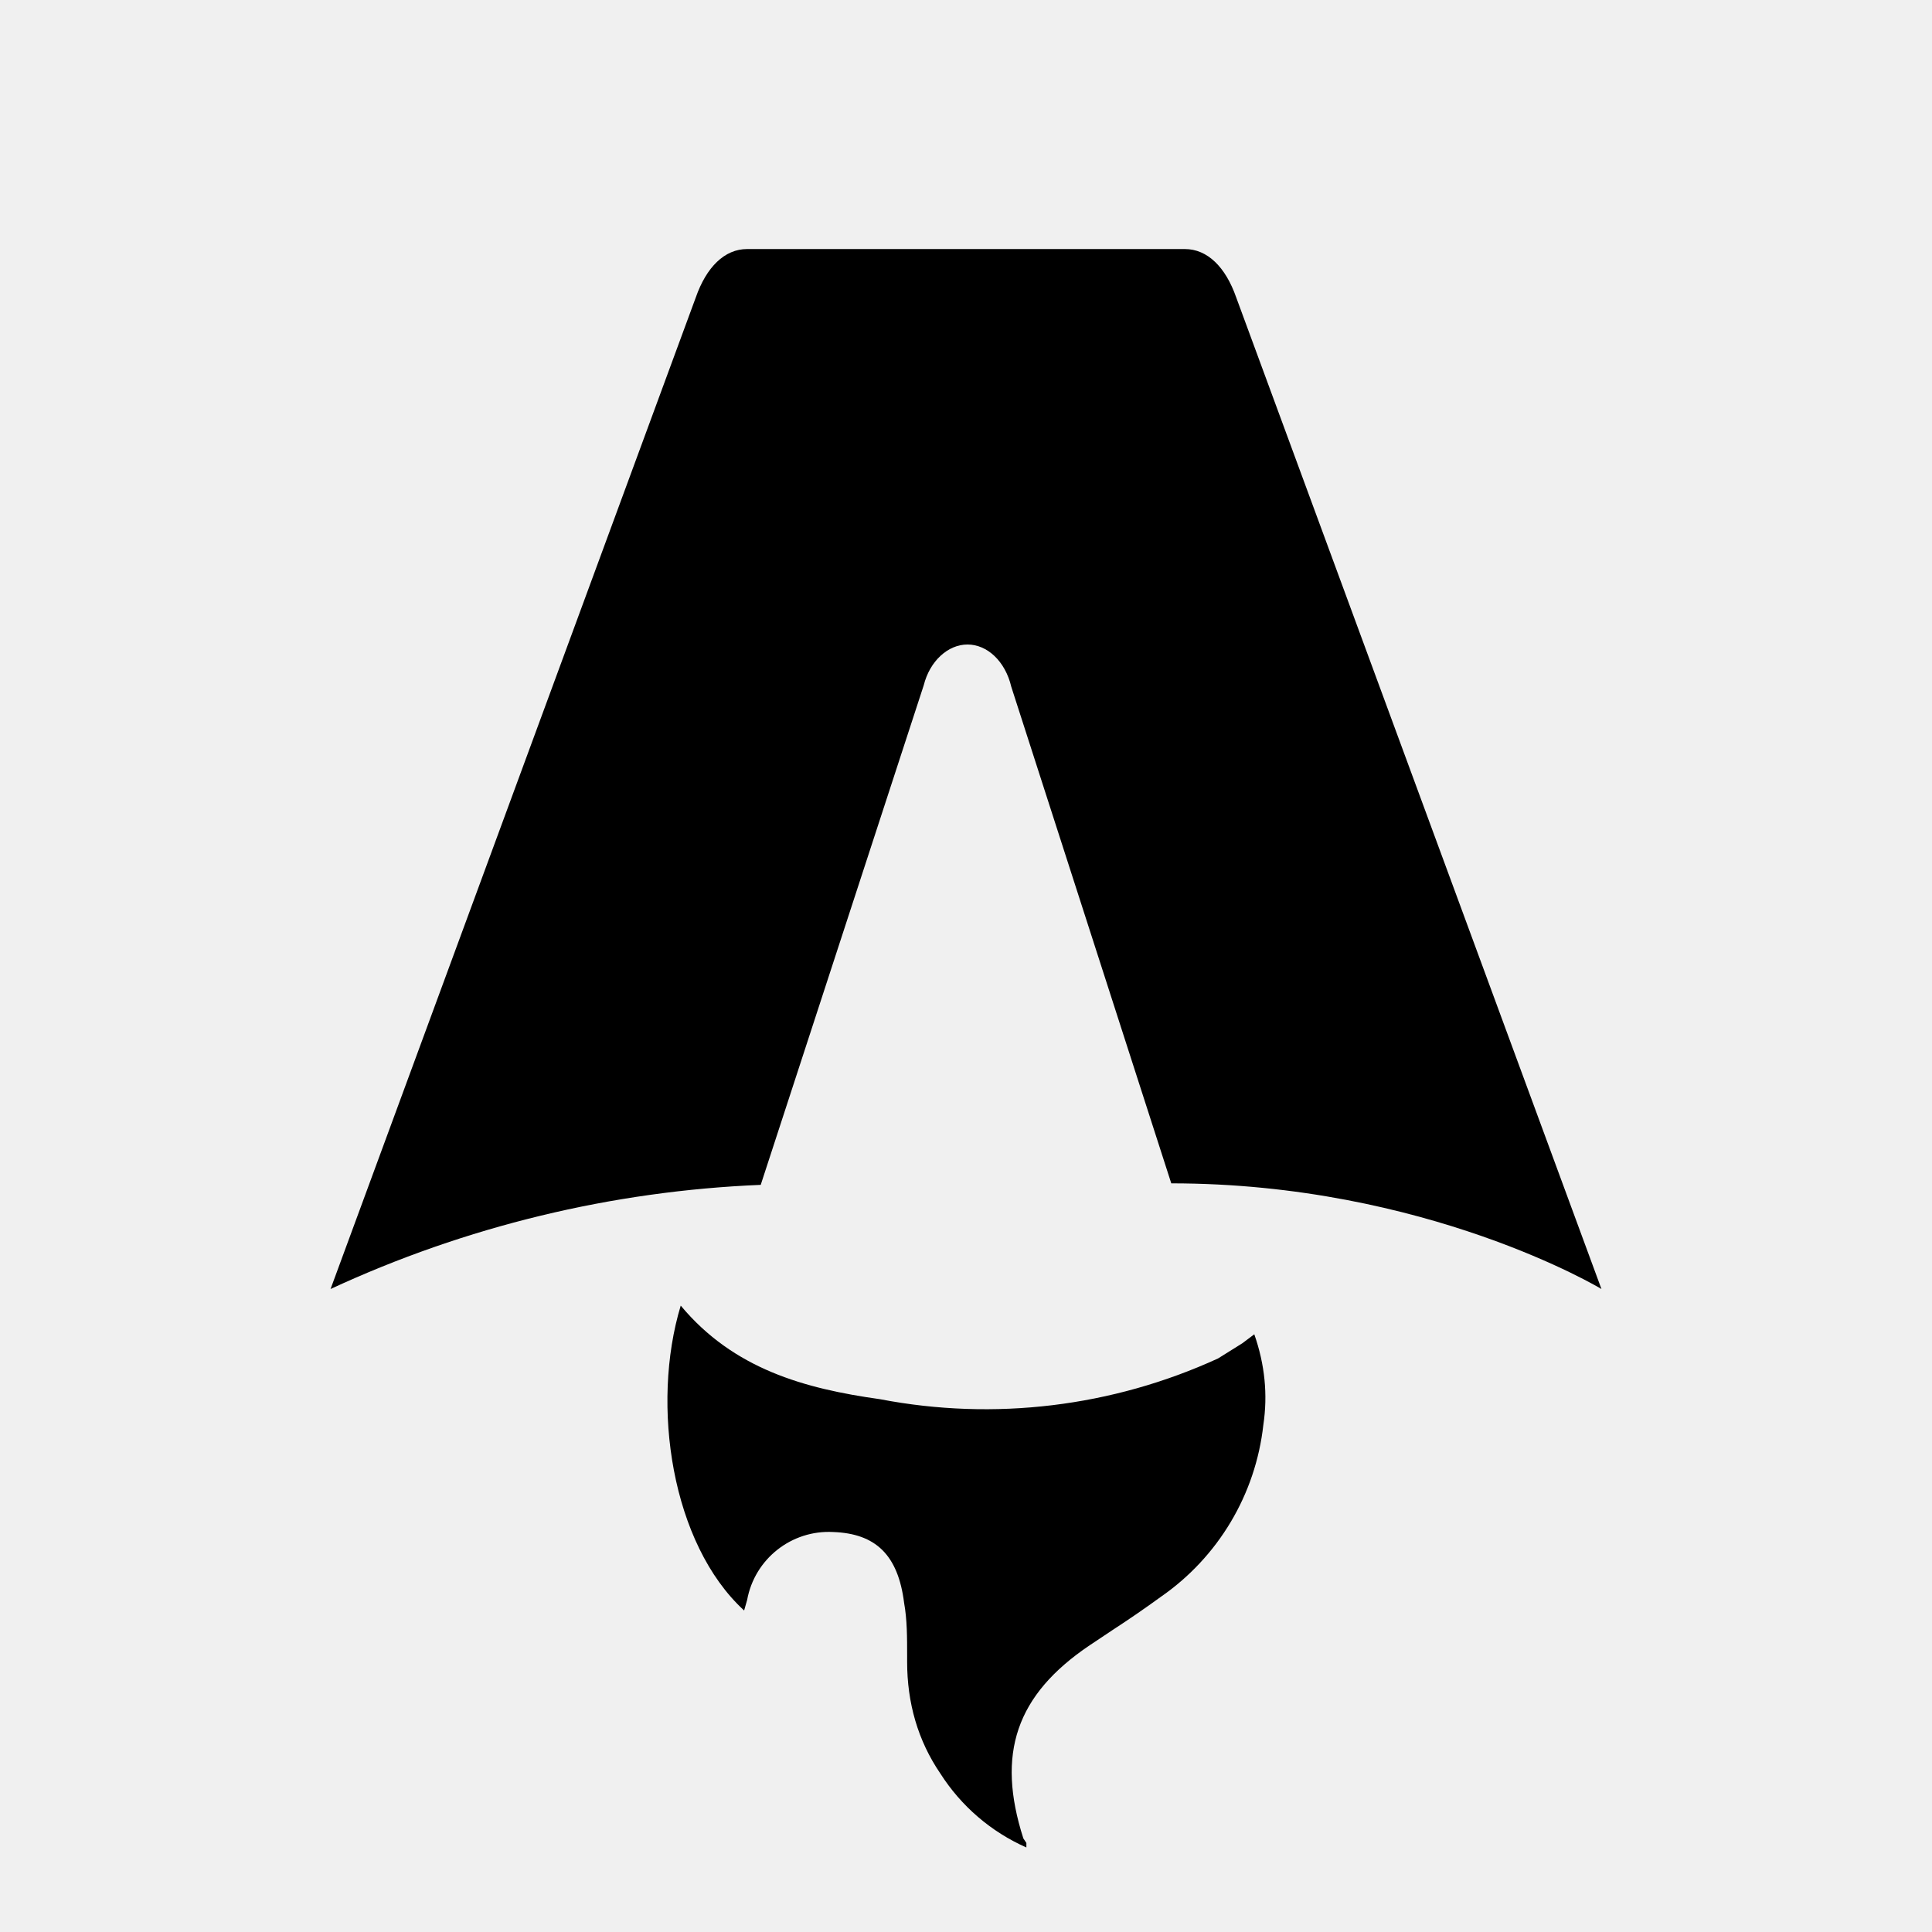
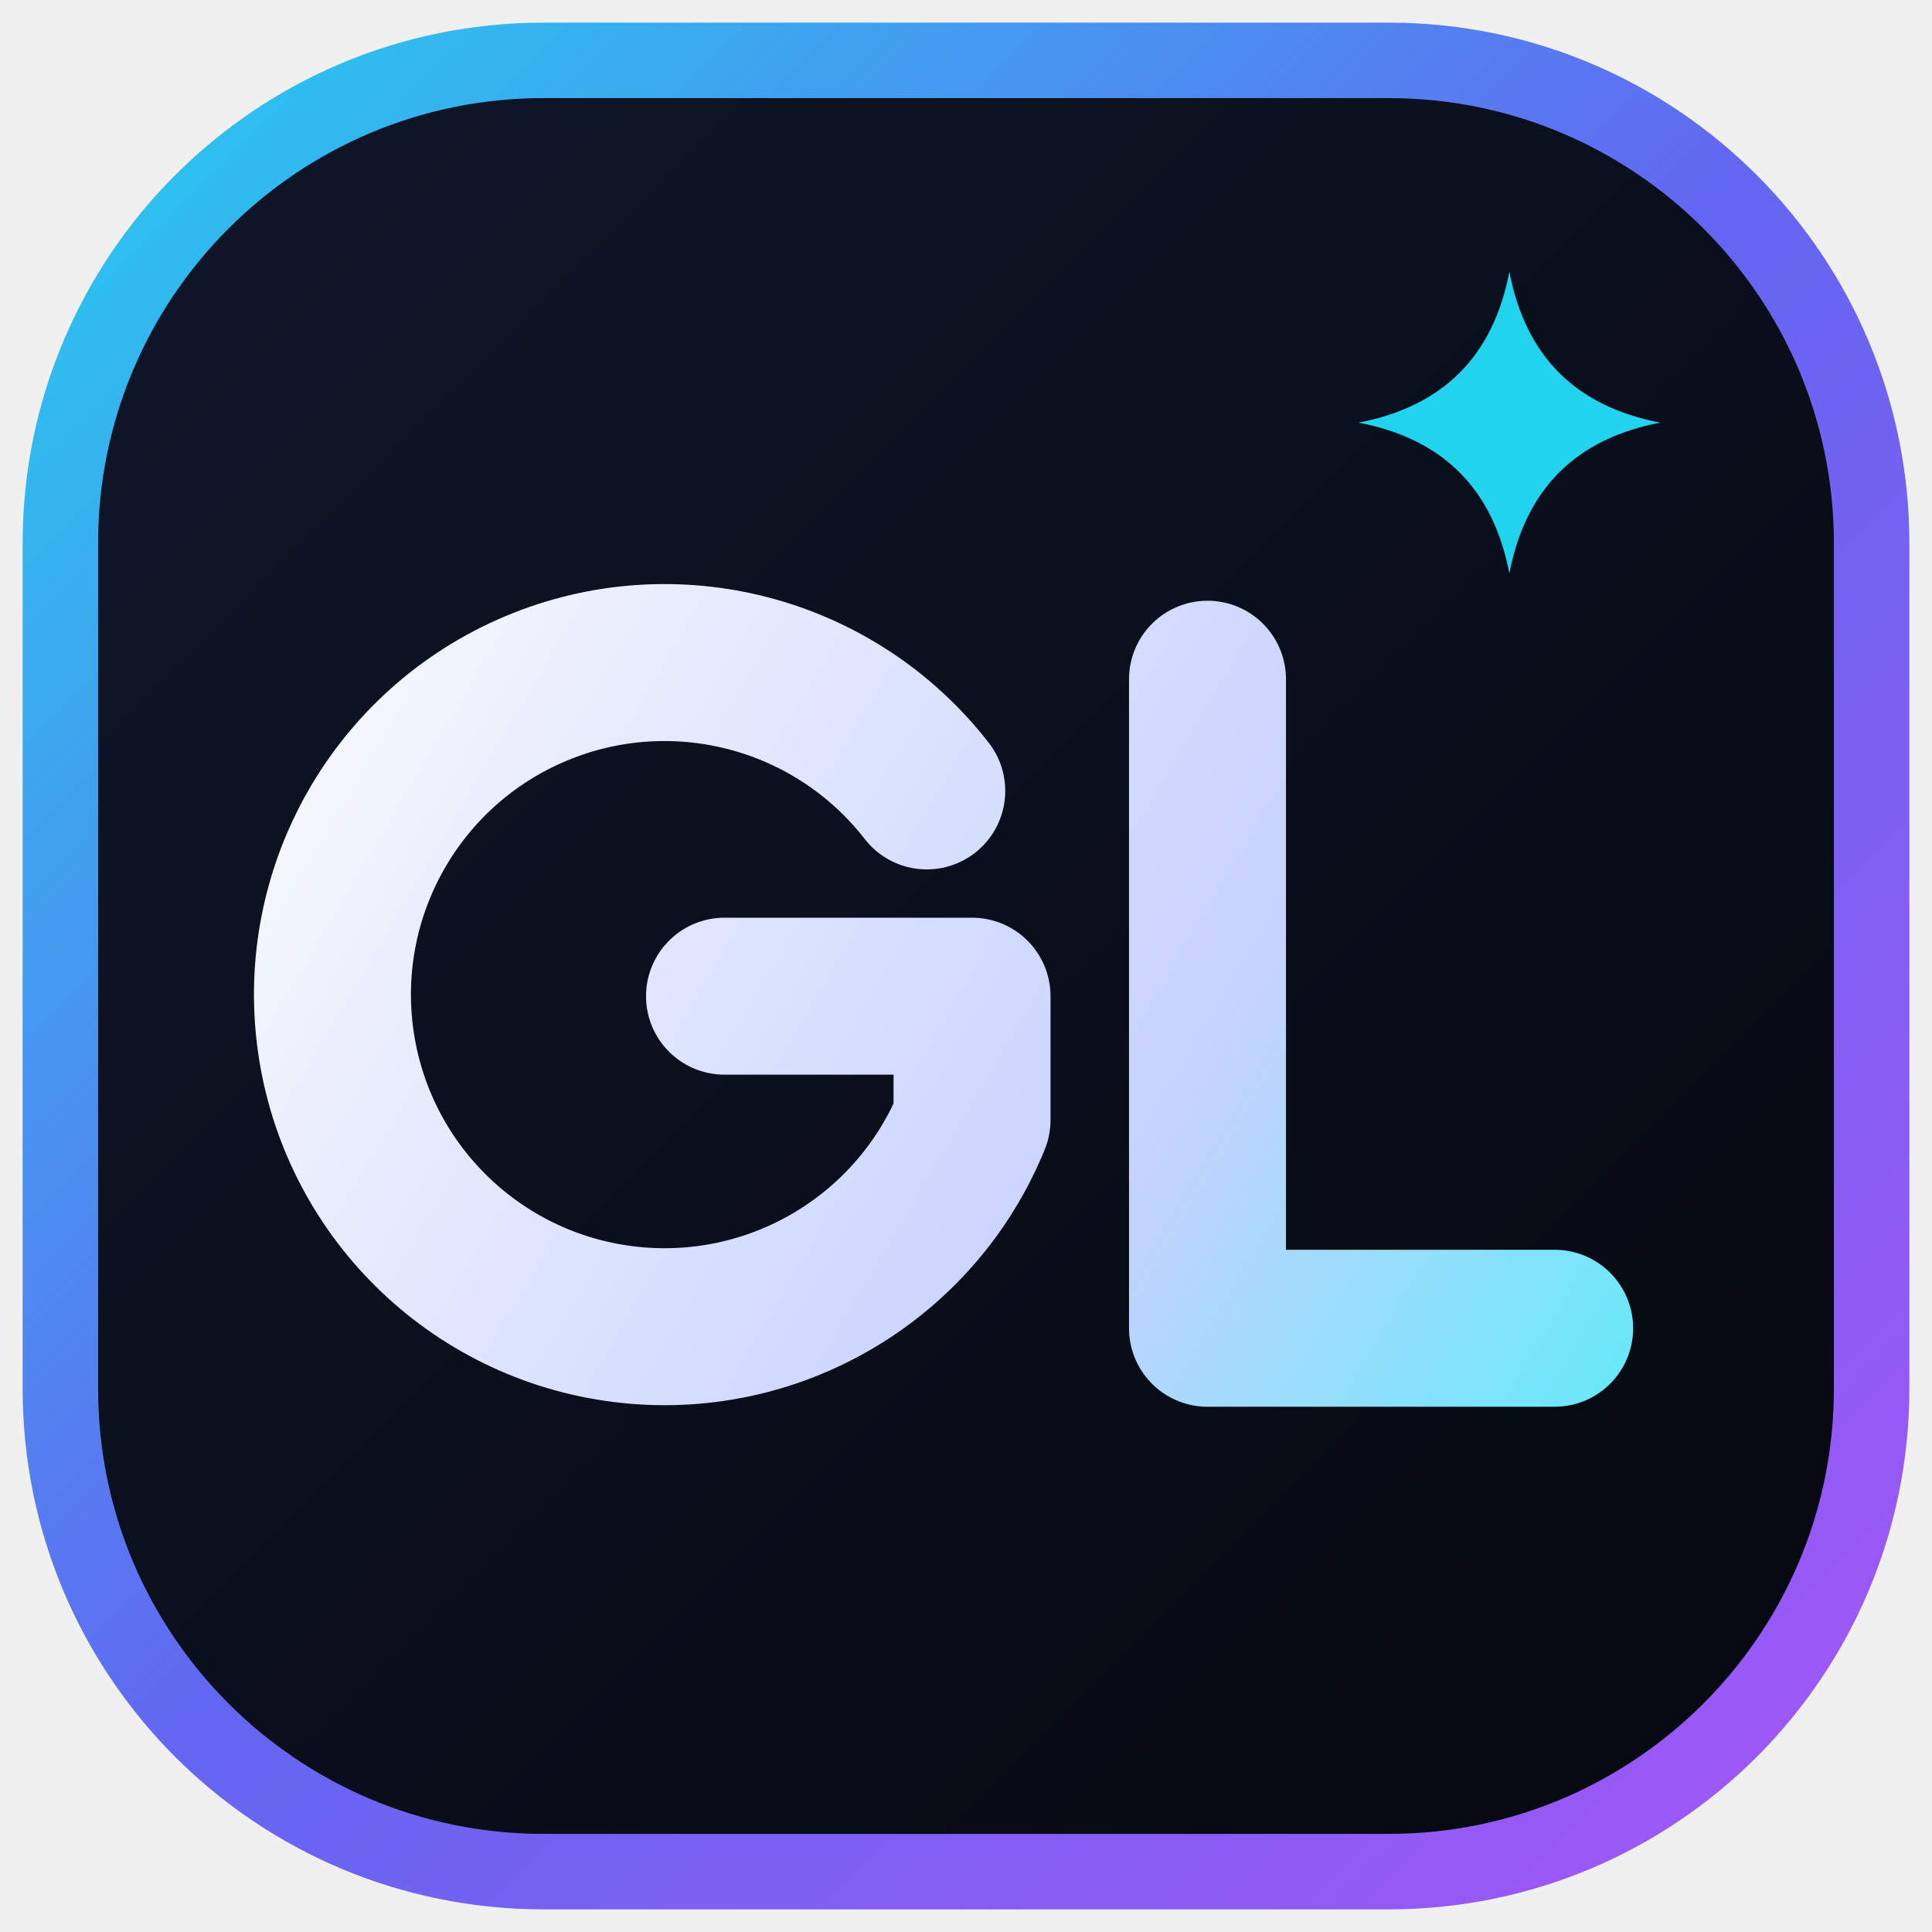
- <svg xmlns="http://www.w3.org/2000/svg" fill="none" viewBox="0 0 128 128">
-   <path d="M50.4 78.5a75.1 75.1 0 0 0-28.5 6.9l24.2-65.7c.7-2 1.9-3.2 3.4-3.2h29c1.5 0 2.7 1.2 3.4 3.2l24.2 65.7s-11.6-7-28.5-7L67 45.5c-.4-1.7-1.6-2.8-2.9-2.8-1.3 0-2.5 1.1-2.9 2.7L50.4 78.5Zm-1.1 28.2Zm-4.2-20.2c-2 6.6-.6 15.8 4.2 20.2a17.5 17.5 0 0 1 .2-.7 5.5 5.5 0 0 1 5.7-4.5c2.8.1 4.3 1.5 4.7 4.7.2 1.1.2 2.3.2 3.5v.4c0 2.7.7 5.2 2.2 7.4a13 13 0 0 0 5.7 4.9v-.3l-.2-.3c-1.8-5.6-.5-9.5 4.4-12.8l1.5-1a73 73 0 0 0 3.2-2.2 16 16 0 0 0 6.8-11.4c.3-2 .1-4-.6-6l-.8.6-1.6 1a37 37 0 0 1-22.4 2.7c-5-.7-9.7-2-13.2-6.2Z" />
-   <style>
-         path { fill: #000; }
-         @media (prefers-color-scheme: dark) {
-             path { fill: #FFF; }
-         }
-     </style>
+ <svg xmlns="http://www.w3.org/2000/svg" viewBox="0 0 64 64" fill="none">
+   <defs>
+     <linearGradient id="bg" x1="0" y1="0" x2="64" y2="64" gradientUnits="userSpaceOnUse">
+       <stop offset="0%" stop-color="#0f172a" />
+       <stop offset="100%" stop-color="#05070d" />
+     </linearGradient>
+     <linearGradient id="accent" x1="0" y1="0" x2="64" y2="64" gradientUnits="userSpaceOnUse">
+       <stop offset="0%" stop-color="#22d3ee" />
+       <stop offset="50%" stop-color="#6366f1" />
+       <stop offset="100%" stop-color="#a855f7" />
+     </linearGradient>
+     <linearGradient id="letter" x1="10" y1="20" x2="54" y2="46" gradientUnits="userSpaceOnUse">
+       <stop offset="0%" stop-color="#f8fafc" />
+       <stop offset="65%" stop-color="#c7d2fe" />
+       <stop offset="100%" stop-color="#67e8f9" />
+     </linearGradient>
+   </defs>
+   <rect x="2" y="2" width="60" height="60" rx="16" fill="url(#bg)" stroke="url(#accent)" stroke-width="2.5" />
+   <path d="M 30.7 26.2 A 11 11 0 1 0 32.2 37.1 V 33 H 24" stroke="url(#letter)" stroke-width="5.2" stroke-linecap="round" stroke-linejoin="round" />
+   <path d="M 40 22.5 V 44 H 51.5" stroke="url(#letter)" stroke-width="5.2" stroke-linecap="round" stroke-linejoin="round" />
+   <path d="M 50 9 Q 50.8 13.2 55 14 Q 50.8 14.8 50 19 Q 49.2 14.8 45 14 Q 49.2 13.2 50 9 Z" fill="#22d3ee" />
</svg>
